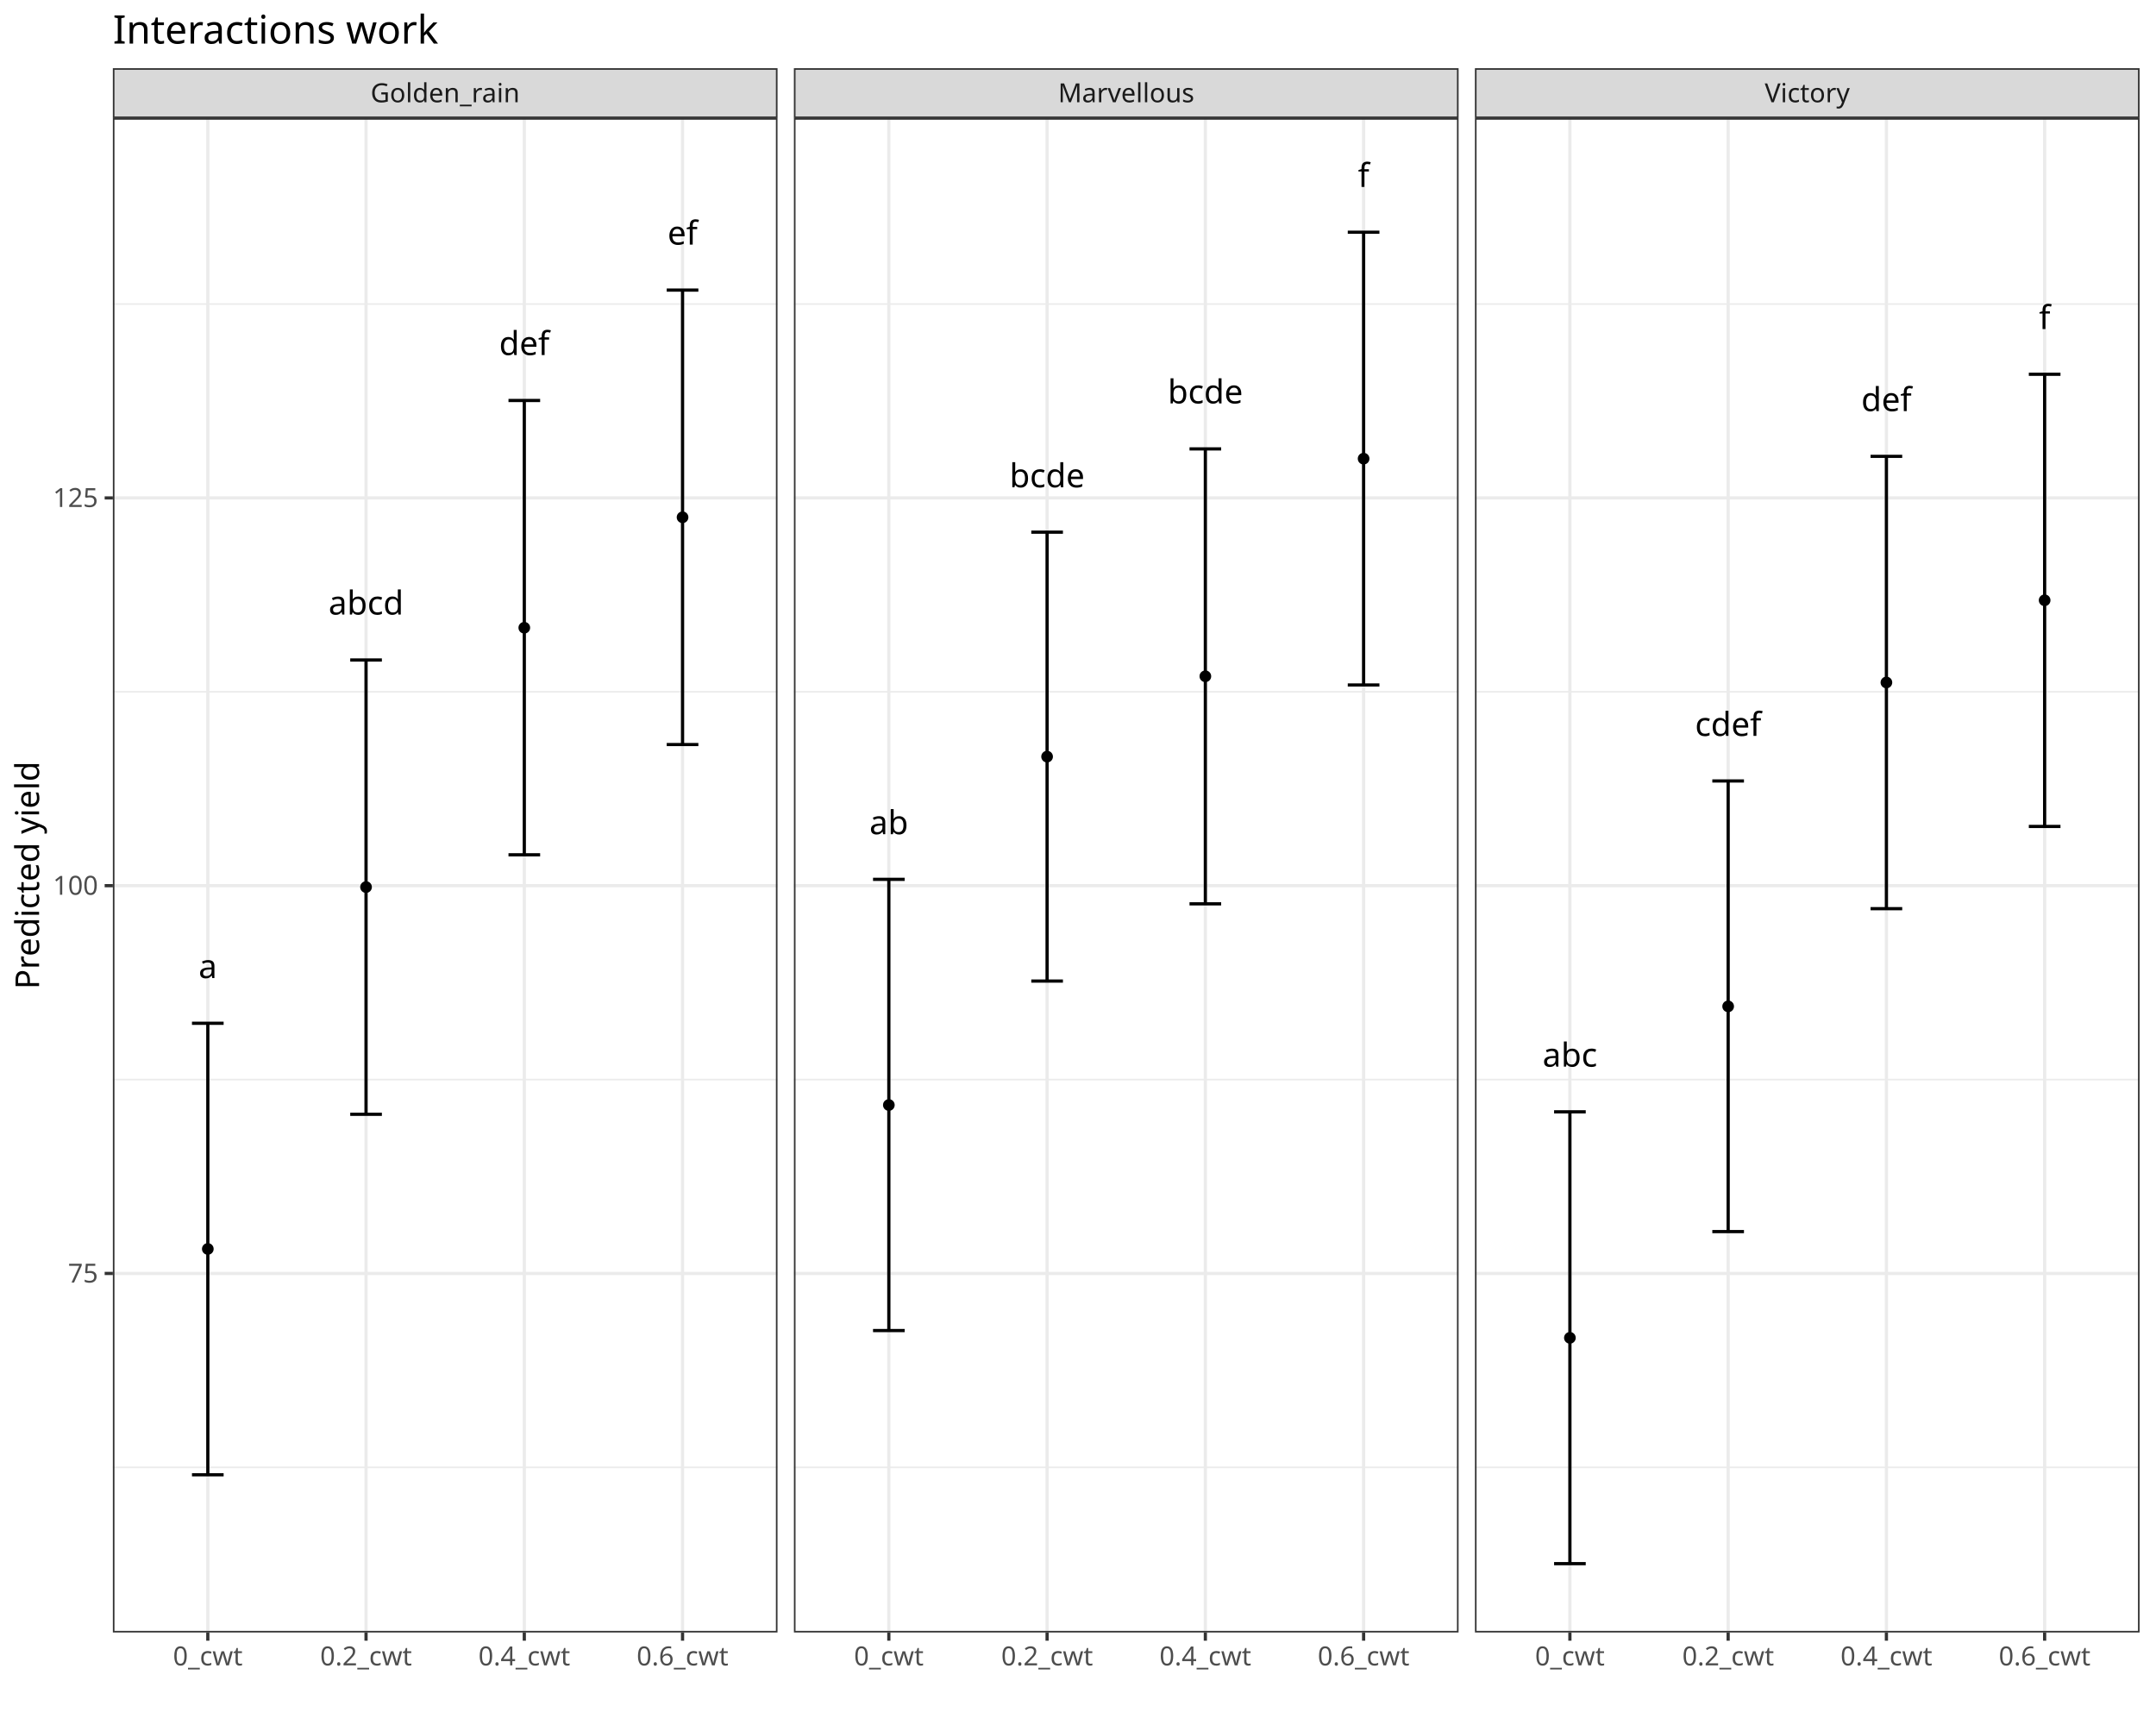
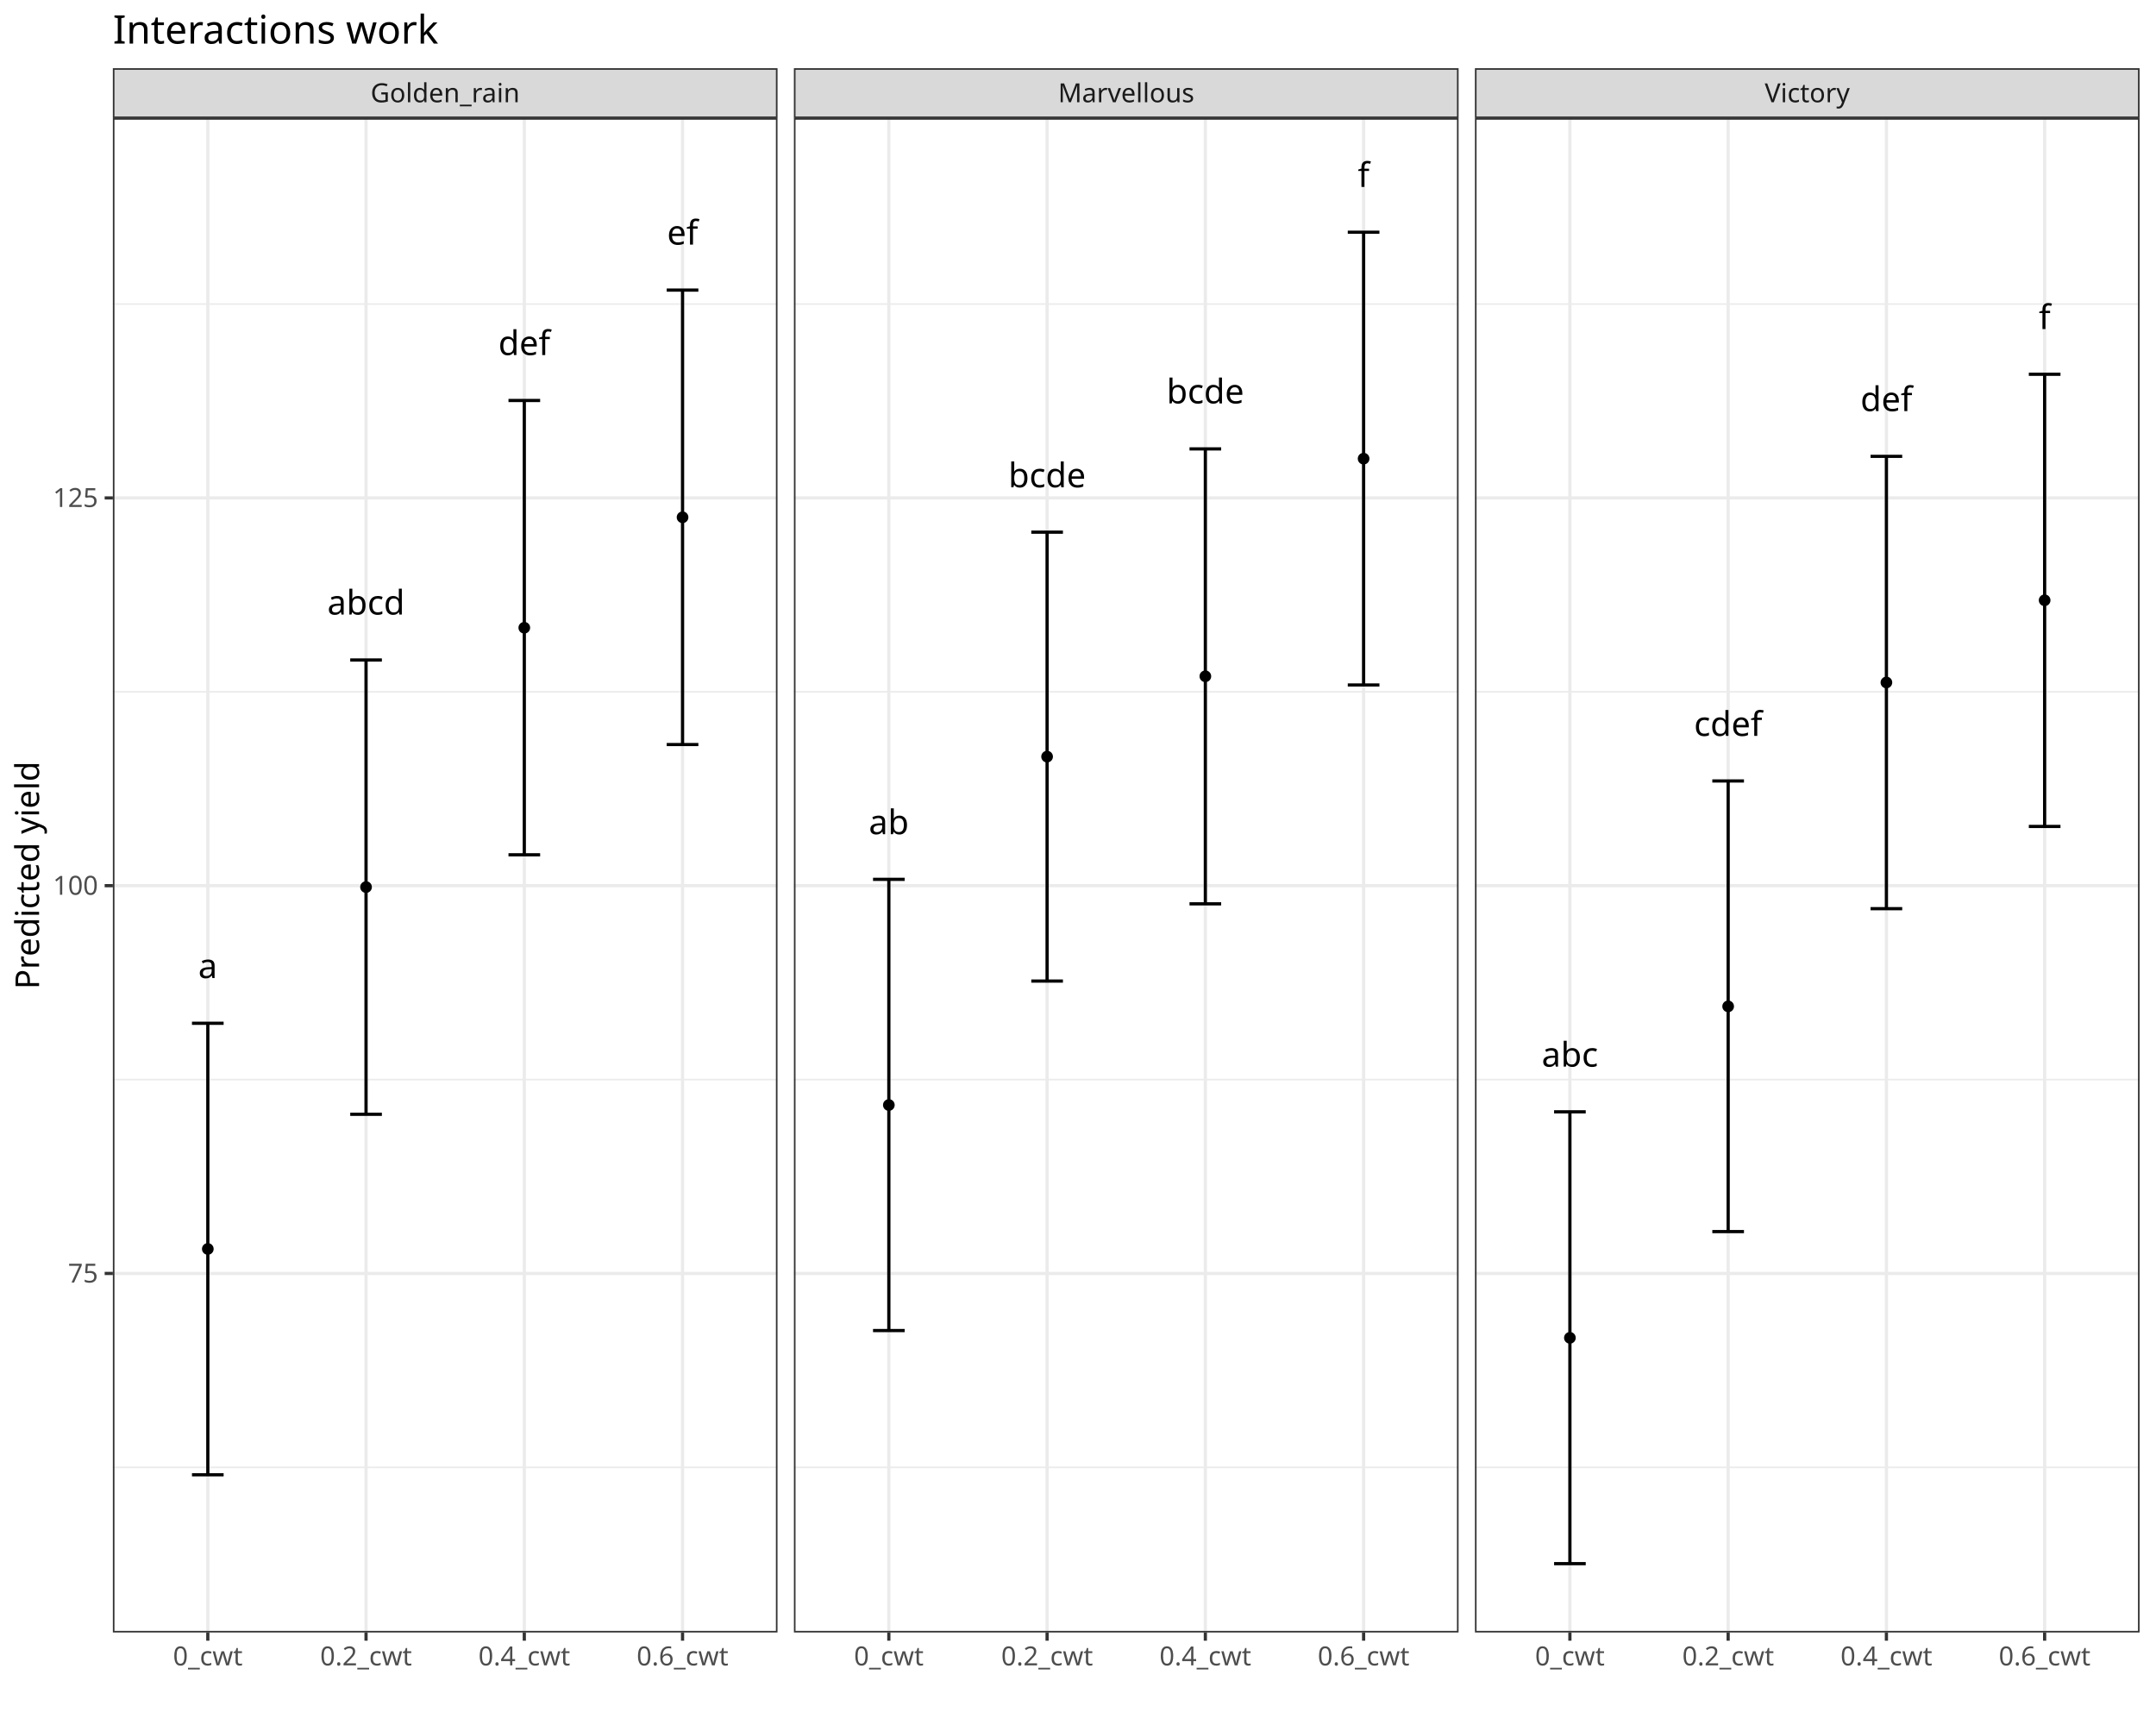
<svg xmlns="http://www.w3.org/2000/svg" class="svglite" data-engine-version="2.0" width="720.00pt" height="576.00pt" viewBox="0 0 720.00 576.00">
  <defs>
    <style type="text/css">
    .svglite line, .svglite polyline, .svglite polygon, .svglite path, .svglite rect, .svglite circle {
      fill: none;
      stroke: #000000;
      stroke-linecap: round;
      stroke-linejoin: round;
      stroke-miterlimit: 10.00;
    }
  </style>
  </defs>
  <rect width="100%" height="100%" style="stroke: none; fill: #FFFFFF;" />
  <defs>
    <clipPath id="cpMC4wMHw3MjAuMDB8MC4wMHw1NzYuMDA=">
      <rect x="0.00" y="0.00" width="720.00" height="576.00" />
    </clipPath>
  </defs>
  <g clip-path="url(#cpMC4wMHw3MjAuMDB8MC4wMHw1NzYuMDA=)">
    <rect x="-0" y="0.00" width="720.00" height="576.00" style="stroke-width: 1.07; stroke: #FFFFFF; fill: #FFFFFF;" />
  </g>
  <defs>
    <clipPath id="cpMzcuNjl8MjU5LjY1fDM5LjQzfDU0NS4xMQ==">
      <rect x="37.69" y="39.43" width="221.96" height="505.68" />
    </clipPath>
  </defs>
  <g clip-path="url(#cpMzcuNjl8MjU5LjY1fDM5LjQzfDU0NS4xMQ==)">
    <rect x="37.69" y="39.43" width="221.96" height="505.68" style="stroke-width: 1.07; stroke: none; fill: #FFFFFF;" />
    <polyline points="37.69,489.96 259.65,489.96 " style="stroke-width: 0.53; stroke: #EBEBEB; stroke-linecap: butt;" />
    <polyline points="37.69,360.48 259.65,360.48 " style="stroke-width: 0.53; stroke: #EBEBEB; stroke-linecap: butt;" />
    <polyline points="37.69,231.00 259.65,231.00 " style="stroke-width: 0.53; stroke: #EBEBEB; stroke-linecap: butt;" />
    <polyline points="37.69,101.52 259.65,101.52 " style="stroke-width: 0.53; stroke: #EBEBEB; stroke-linecap: butt;" />
    <polyline points="37.69,425.22 259.65,425.22 " style="stroke-width: 1.07; stroke: #EBEBEB; stroke-linecap: butt;" />
    <polyline points="37.69,295.74 259.65,295.74 " style="stroke-width: 1.07; stroke: #EBEBEB; stroke-linecap: butt;" />
    <polyline points="37.69,166.26 259.65,166.26 " style="stroke-width: 1.07; stroke: #EBEBEB; stroke-linecap: butt;" />
    <polyline points="69.40,545.11 69.40,39.43 " style="stroke-width: 1.07; stroke: #EBEBEB; stroke-linecap: butt;" />
    <polyline points="122.24,545.11 122.24,39.43 " style="stroke-width: 1.07; stroke: #EBEBEB; stroke-linecap: butt;" />
    <polyline points="175.09,545.11 175.09,39.43 " style="stroke-width: 1.07; stroke: #EBEBEB; stroke-linecap: butt;" />
    <polyline points="227.94,545.11 227.94,39.43 " style="stroke-width: 1.07; stroke: #EBEBEB; stroke-linecap: butt;" />
    <polyline points="64.11,341.68 74.68,341.68 " style="stroke-width: 1.07; stroke-linecap: butt;" />
    <polyline points="69.40,341.68 69.40,492.45 " style="stroke-width: 1.07; stroke-linecap: butt;" />
    <polyline points="64.11,492.45 74.68,492.45 " style="stroke-width: 1.07; stroke-linecap: butt;" />
    <polyline points="116.96,220.38 127.53,220.38 " style="stroke-width: 1.07; stroke-linecap: butt;" />
    <polyline points="122.24,220.38 122.24,372.08 " style="stroke-width: 1.07; stroke-linecap: butt;" />
    <polyline points="116.96,372.08 127.53,372.08 " style="stroke-width: 1.07; stroke-linecap: butt;" />
    <polyline points="169.81,133.73 180.38,133.73 " style="stroke-width: 1.07; stroke-linecap: butt;" />
    <polyline points="175.09,133.73 175.09,285.43 " style="stroke-width: 1.07; stroke-linecap: butt;" />
    <polyline points="169.81,285.43 180.38,285.43 " style="stroke-width: 1.07; stroke-linecap: butt;" />
    <polyline points="222.65,96.86 233.22,96.86 " style="stroke-width: 1.07; stroke-linecap: butt;" />
    <polyline points="227.94,96.86 227.94,248.61 " style="stroke-width: 1.07; stroke-linecap: butt;" />
    <polyline points="222.65,248.61 233.22,248.61 " style="stroke-width: 1.07; stroke-linecap: butt;" />
-     <text x="69.40" y="326.60" text-anchor="middle" style="font-size: 11.04px; font-family: sans;" textLength="6.14px" lengthAdjust="spacingAndGlyphs">a</text>
-     <text x="122.24" y="205.21" text-anchor="middle" style="font-size: 11.04px; font-family: sans;" textLength="23.95px" lengthAdjust="spacingAndGlyphs">abcd</text>
-     <text x="175.09" y="118.56" text-anchor="middle" style="font-size: 11.04px; font-family: sans;" textLength="15.35px" lengthAdjust="spacingAndGlyphs">def</text>
-     <text x="227.94" y="81.68" text-anchor="middle" style="font-size: 11.04px; font-family: sans;" textLength="9.21px" lengthAdjust="spacingAndGlyphs">ef</text>
+     <text x="69.40" y="326.60" text-anchor="middle" style="font-size: 11.38px; font-family: sans;" textLength="6.33px" lengthAdjust="spacingAndGlyphs">a</text>
+     <text x="122.24" y="205.21" text-anchor="middle" style="font-size: 11.38px; font-family: sans;" textLength="24.69px" lengthAdjust="spacingAndGlyphs">abcd</text>
+     <text x="175.09" y="118.56" text-anchor="middle" style="font-size: 11.38px; font-family: sans;" textLength="15.82px" lengthAdjust="spacingAndGlyphs">def</text>
+     <text x="227.94" y="81.68" text-anchor="middle" style="font-size: 11.38px; font-family: sans;" textLength="9.49px" lengthAdjust="spacingAndGlyphs">ef</text>
    <circle cx="69.40" cy="417.04" r="1.95" style="stroke-width: 0.71; stroke: none; fill: #000000;" />
    <circle cx="122.24" cy="296.21" r="1.95" style="stroke-width: 0.71; stroke: none; fill: #000000;" />
    <circle cx="175.09" cy="209.61" r="1.95" style="stroke-width: 0.71; stroke: none; fill: #000000;" />
    <circle cx="227.94" cy="172.73" r="1.95" style="stroke-width: 0.71; stroke: none; fill: #000000;" />
    <rect x="37.69" y="39.43" width="221.96" height="505.68" style="stroke-width: 1.07; stroke: #333333;" />
  </g>
  <g clip-path="url(#cpMC4wMHw3MjAuMDB8MC4wMHw1NzYuMDA=)">
</g>
  <defs>
    <clipPath id="cpMjY1LjEzfDQ4Ny4wOHwzOS40M3w1NDUuMTE=">
      <rect x="265.13" y="39.43" width="221.96" height="505.68" />
    </clipPath>
  </defs>
  <g clip-path="url(#cpMjY1LjEzfDQ4Ny4wOHwzOS40M3w1NDUuMTE=)">
    <rect x="265.13" y="39.43" width="221.96" height="505.68" style="stroke-width: 1.07; stroke: none; fill: #FFFFFF;" />
    <polyline points="265.13,489.96 487.08,489.96 " style="stroke-width: 0.53; stroke: #EBEBEB; stroke-linecap: butt;" />
    <polyline points="265.13,360.48 487.08,360.48 " style="stroke-width: 0.53; stroke: #EBEBEB; stroke-linecap: butt;" />
    <polyline points="265.13,231.00 487.08,231.00 " style="stroke-width: 0.53; stroke: #EBEBEB; stroke-linecap: butt;" />
    <polyline points="265.13,101.52 487.08,101.52 " style="stroke-width: 0.53; stroke: #EBEBEB; stroke-linecap: butt;" />
    <polyline points="265.13,425.22 487.08,425.22 " style="stroke-width: 1.07; stroke: #EBEBEB; stroke-linecap: butt;" />
    <polyline points="265.13,295.74 487.08,295.74 " style="stroke-width: 1.07; stroke: #EBEBEB; stroke-linecap: butt;" />
    <polyline points="265.13,166.26 487.08,166.26 " style="stroke-width: 1.07; stroke: #EBEBEB; stroke-linecap: butt;" />
    <polyline points="296.83,545.11 296.83,39.43 " style="stroke-width: 1.07; stroke: #EBEBEB; stroke-linecap: butt;" />
    <polyline points="349.68,545.11 349.68,39.43 " style="stroke-width: 1.07; stroke: #EBEBEB; stroke-linecap: butt;" />
    <polyline points="402.53,545.11 402.53,39.43 " style="stroke-width: 1.07; stroke: #EBEBEB; stroke-linecap: butt;" />
    <polyline points="455.38,545.11 455.38,39.43 " style="stroke-width: 1.07; stroke: #EBEBEB; stroke-linecap: butt;" />
    <polyline points="291.55,293.62 302.12,293.62 " style="stroke-width: 1.07; stroke-linecap: butt;" />
    <polyline points="296.83,293.62 296.83,444.28 " style="stroke-width: 1.07; stroke-linecap: butt;" />
    <polyline points="291.55,444.28 302.12,444.28 " style="stroke-width: 1.07; stroke-linecap: butt;" />
    <polyline points="344.40,177.70 354.97,177.70 " style="stroke-width: 1.07; stroke-linecap: butt;" />
    <polyline points="349.68,177.70 349.68,327.59 " style="stroke-width: 1.07; stroke-linecap: butt;" />
    <polyline points="344.40,327.59 354.97,327.59 " style="stroke-width: 1.07; stroke-linecap: butt;" />
    <polyline points="397.24,149.89 407.81,149.89 " style="stroke-width: 1.07; stroke-linecap: butt;" />
    <polyline points="402.53,149.89 402.53,301.80 " style="stroke-width: 1.07; stroke-linecap: butt;" />
    <polyline points="397.24,301.80 407.81,301.80 " style="stroke-width: 1.07; stroke-linecap: butt;" />
    <polyline points="450.09,77.54 460.66,77.54 " style="stroke-width: 1.07; stroke-linecap: butt;" />
    <polyline points="455.38,77.54 455.38,228.72 " style="stroke-width: 1.07; stroke-linecap: butt;" />
    <polyline points="450.09,228.72 460.66,228.72 " style="stroke-width: 1.07; stroke-linecap: butt;" />
-     <text x="296.83" y="278.55" text-anchor="middle" style="font-size: 11.04px; font-family: sans;" textLength="12.28px" lengthAdjust="spacingAndGlyphs">ab</text>
-     <text x="349.68" y="162.72" text-anchor="middle" style="font-size: 11.04px; font-family: sans;" textLength="23.95px" lengthAdjust="spacingAndGlyphs">bcde</text>
-     <text x="402.53" y="134.70" text-anchor="middle" style="font-size: 11.04px; font-family: sans;" textLength="23.95px" lengthAdjust="spacingAndGlyphs">bcde</text>
-     <text x="455.38" y="62.42" text-anchor="middle" style="font-size: 11.04px; font-family: sans;" textLength="3.07px" lengthAdjust="spacingAndGlyphs">f</text>
+     <text x="296.83" y="278.55" text-anchor="middle" style="font-size: 11.38px; font-family: sans;" textLength="12.66px" lengthAdjust="spacingAndGlyphs">ab</text>
+     <text x="349.68" y="162.72" text-anchor="middle" style="font-size: 11.38px; font-family: sans;" textLength="24.69px" lengthAdjust="spacingAndGlyphs">bcde</text>
+     <text x="402.53" y="134.70" text-anchor="middle" style="font-size: 11.38px; font-family: sans;" textLength="24.69px" lengthAdjust="spacingAndGlyphs">bcde</text>
+     <text x="455.38" y="62.42" text-anchor="middle" style="font-size: 11.38px; font-family: sans;" textLength="3.16px" lengthAdjust="spacingAndGlyphs">f</text>
    <circle cx="296.83" cy="368.98" r="1.95" style="stroke-width: 0.71; stroke: none; fill: #000000;" />
    <circle cx="349.68" cy="252.65" r="1.95" style="stroke-width: 0.71; stroke: none; fill: #000000;" />
    <circle cx="402.53" cy="225.82" r="1.95" style="stroke-width: 0.71; stroke: none; fill: #000000;" />
    <circle cx="455.38" cy="153.15" r="1.95" style="stroke-width: 0.71; stroke: none; fill: #000000;" />
    <rect x="265.13" y="39.43" width="221.96" height="505.68" style="stroke-width: 1.07; stroke: #333333;" />
  </g>
  <g clip-path="url(#cpMC4wMHw3MjAuMDB8MC4wMHw1NzYuMDA=)">
</g>
  <defs>
    <clipPath id="cpNDkyLjU2fDcxNC41MnwzOS40M3w1NDUuMTE=">
      <rect x="492.56" y="39.43" width="221.96" height="505.68" />
    </clipPath>
  </defs>
  <g clip-path="url(#cpNDkyLjU2fDcxNC41MnwzOS40M3w1NDUuMTE=)">
    <rect x="492.56" y="39.43" width="221.96" height="505.68" style="stroke-width: 1.07; stroke: none; fill: #FFFFFF;" />
    <polyline points="492.56,489.96 714.52,489.96 " style="stroke-width: 0.53; stroke: #EBEBEB; stroke-linecap: butt;" />
    <polyline points="492.56,360.48 714.52,360.48 " style="stroke-width: 0.53; stroke: #EBEBEB; stroke-linecap: butt;" />
    <polyline points="492.56,231.00 714.52,231.00 " style="stroke-width: 0.53; stroke: #EBEBEB; stroke-linecap: butt;" />
    <polyline points="492.56,101.52 714.52,101.52 " style="stroke-width: 0.53; stroke: #EBEBEB; stroke-linecap: butt;" />
    <polyline points="492.56,425.22 714.52,425.22 " style="stroke-width: 1.07; stroke: #EBEBEB; stroke-linecap: butt;" />
    <polyline points="492.56,295.74 714.52,295.74 " style="stroke-width: 1.07; stroke: #EBEBEB; stroke-linecap: butt;" />
    <polyline points="492.56,166.26 714.52,166.26 " style="stroke-width: 1.07; stroke: #EBEBEB; stroke-linecap: butt;" />
    <polyline points="524.27,545.11 524.27,39.43 " style="stroke-width: 1.07; stroke: #EBEBEB; stroke-linecap: butt;" />
    <polyline points="577.12,545.11 577.12,39.43 " style="stroke-width: 1.07; stroke: #EBEBEB; stroke-linecap: butt;" />
    <polyline points="629.97,545.11 629.97,39.43 " style="stroke-width: 1.07; stroke: #EBEBEB; stroke-linecap: butt;" />
    <polyline points="682.81,545.11 682.81,39.43 " style="stroke-width: 1.07; stroke: #EBEBEB; stroke-linecap: butt;" />
    <polyline points="518.99,371.25 529.56,371.25 " style="stroke-width: 1.07; stroke-linecap: butt;" />
    <polyline points="524.27,371.25 524.27,522.13 " style="stroke-width: 1.07; stroke-linecap: butt;" />
    <polyline points="518.99,522.13 529.56,522.13 " style="stroke-width: 1.07; stroke-linecap: butt;" />
    <polyline points="571.83,260.78 582.40,260.78 " style="stroke-width: 1.07; stroke-linecap: butt;" />
    <polyline points="577.12,260.78 577.12,411.24 " style="stroke-width: 1.07; stroke-linecap: butt;" />
    <polyline points="571.83,411.24 582.40,411.24 " style="stroke-width: 1.07; stroke-linecap: butt;" />
    <polyline points="624.68,152.38 635.25,152.38 " style="stroke-width: 1.07; stroke-linecap: butt;" />
    <polyline points="629.97,152.38 629.97,303.41 " style="stroke-width: 1.07; stroke-linecap: butt;" />
    <polyline points="624.68,303.41 635.25,303.41 " style="stroke-width: 1.07; stroke-linecap: butt;" />
    <polyline points="677.53,124.98 688.10,124.98 " style="stroke-width: 1.07; stroke-linecap: butt;" />
    <polyline points="682.81,124.98 682.81,275.96 " style="stroke-width: 1.07; stroke-linecap: butt;" />
    <polyline points="677.53,275.96 688.10,275.96 " style="stroke-width: 1.07; stroke-linecap: butt;" />
-     <text x="524.27" y="356.17" text-anchor="middle" style="font-size: 11.04px; font-family: sans;" textLength="17.80px" lengthAdjust="spacingAndGlyphs">abc</text>
-     <text x="577.12" y="245.73" text-anchor="middle" style="font-size: 11.04px; font-family: sans;" textLength="20.87px" lengthAdjust="spacingAndGlyphs">cdef</text>
-     <text x="629.97" y="137.28" text-anchor="middle" style="font-size: 11.04px; font-family: sans;" textLength="15.35px" lengthAdjust="spacingAndGlyphs">def</text>
-     <text x="682.81" y="109.88" text-anchor="middle" style="font-size: 11.04px; font-family: sans;" textLength="3.07px" lengthAdjust="spacingAndGlyphs">f</text>
+     <text x="524.27" y="356.17" text-anchor="middle" style="font-size: 11.38px; font-family: sans;" textLength="18.36px" lengthAdjust="spacingAndGlyphs">abc</text>
+     <text x="577.12" y="245.73" text-anchor="middle" style="font-size: 11.38px; font-family: sans;" textLength="21.52px" lengthAdjust="spacingAndGlyphs">cdef</text>
+     <text x="629.97" y="137.28" text-anchor="middle" style="font-size: 11.38px; font-family: sans;" textLength="15.82px" lengthAdjust="spacingAndGlyphs">def</text>
+     <text x="682.81" y="109.88" text-anchor="middle" style="font-size: 11.38px; font-family: sans;" textLength="3.16px" lengthAdjust="spacingAndGlyphs">f</text>
    <circle cx="524.27" cy="446.72" r="1.95" style="stroke-width: 0.71; stroke: none; fill: #000000;" />
    <circle cx="577.12" cy="336.04" r="1.95" style="stroke-width: 0.71; stroke: none; fill: #000000;" />
    <circle cx="629.97" cy="227.89" r="1.95" style="stroke-width: 0.71; stroke: none; fill: #000000;" />
    <circle cx="682.81" cy="200.44" r="1.95" style="stroke-width: 0.71; stroke: none; fill: #000000;" />
    <rect x="492.56" y="39.43" width="221.96" height="505.68" style="stroke-width: 1.07; stroke: #333333;" />
  </g>
  <g clip-path="url(#cpMC4wMHw3MjAuMDB8MC4wMHw1NzYuMDA=)">
</g>
  <defs>
    <clipPath id="cpMzcuNjl8MjU5LjY1fDIyLjc4fDM5LjQz">
      <rect x="37.69" y="22.78" width="221.96" height="16.65" />
    </clipPath>
  </defs>
  <g clip-path="url(#cpMzcuNjl8MjU5LjY1fDIyLjc4fDM5LjQz)">
    <rect x="37.69" y="22.78" width="221.96" height="16.65" style="stroke-width: 1.07; stroke: #333333; fill: #D9D9D9;" />
    <text x="148.67" y="34.14" text-anchor="middle" style="font-size: 8.80px; fill: #1A1A1A; font-family: sans;" textLength="47.95px" lengthAdjust="spacingAndGlyphs">Golden_rain</text>
  </g>
  <g clip-path="url(#cpMC4wMHw3MjAuMDB8MC4wMHw1NzYuMDA=)">
</g>
  <defs>
    <clipPath id="cpMjY1LjEzfDQ4Ny4wOHwyMi43OHwzOS40Mw==">
      <rect x="265.13" y="22.78" width="221.96" height="16.65" />
    </clipPath>
  </defs>
  <g clip-path="url(#cpMjY1LjEzfDQ4Ny4wOHwyMi43OHwzOS40Mw==)">
    <rect x="265.13" y="22.78" width="221.96" height="16.65" style="stroke-width: 1.07; stroke: #333333; fill: #D9D9D9;" />
    <text x="376.10" y="34.14" text-anchor="middle" style="font-size: 8.80px; fill: #1A1A1A; font-family: sans;" textLength="42.56px" lengthAdjust="spacingAndGlyphs">Marvellous</text>
  </g>
  <g clip-path="url(#cpMC4wMHw3MjAuMDB8MC4wMHw1NzYuMDA=)">
</g>
  <defs>
    <clipPath id="cpNDkyLjU2fDcxNC41MnwyMi43OHwzOS40Mw==">
      <rect x="492.56" y="22.78" width="221.96" height="16.65" />
    </clipPath>
  </defs>
  <g clip-path="url(#cpNDkyLjU2fDcxNC41MnwyMi43OHwzOS40Mw==)">
    <rect x="492.56" y="22.78" width="221.96" height="16.65" style="stroke-width: 1.07; stroke: #333333; fill: #D9D9D9;" />
    <text x="603.54" y="34.14" text-anchor="middle" style="font-size: 8.80px; fill: #1A1A1A; font-family: sans;" textLength="26.90px" lengthAdjust="spacingAndGlyphs">Victory</text>
  </g>
  <g clip-path="url(#cpMC4wMHw3MjAuMDB8MC4wMHw1NzYuMDA=)">
    <polyline points="69.40,547.85 69.40,545.11 " style="stroke-width: 1.07; stroke: #333333; stroke-linecap: butt;" />
    <polyline points="122.24,547.85 122.24,545.11 " style="stroke-width: 1.07; stroke: #333333; stroke-linecap: butt;" />
    <polyline points="175.09,547.85 175.09,545.11 " style="stroke-width: 1.07; stroke: #333333; stroke-linecap: butt;" />
    <polyline points="227.94,547.85 227.94,545.11 " style="stroke-width: 1.07; stroke: #333333; stroke-linecap: butt;" />
    <text x="69.40" y="556.10" text-anchor="middle" style="font-size: 8.80px; fill: #4D4D4D; font-family: sans;" textLength="22.99px" lengthAdjust="spacingAndGlyphs">0_cwt</text>
    <text x="122.24" y="556.10" text-anchor="middle" style="font-size: 8.80px; fill: #4D4D4D; font-family: sans;" textLength="30.33px" lengthAdjust="spacingAndGlyphs">0.2_cwt</text>
    <text x="175.09" y="556.10" text-anchor="middle" style="font-size: 8.80px; fill: #4D4D4D; font-family: sans;" textLength="30.33px" lengthAdjust="spacingAndGlyphs">0.4_cwt</text>
    <text x="227.94" y="556.10" text-anchor="middle" style="font-size: 8.80px; fill: #4D4D4D; font-family: sans;" textLength="30.33px" lengthAdjust="spacingAndGlyphs">0.6_cwt</text>
    <polyline points="296.83,547.85 296.83,545.11 " style="stroke-width: 1.07; stroke: #333333; stroke-linecap: butt;" />
    <polyline points="349.68,547.85 349.68,545.11 " style="stroke-width: 1.07; stroke: #333333; stroke-linecap: butt;" />
    <polyline points="402.53,547.85 402.53,545.11 " style="stroke-width: 1.07; stroke: #333333; stroke-linecap: butt;" />
    <polyline points="455.38,547.85 455.38,545.11 " style="stroke-width: 1.07; stroke: #333333; stroke-linecap: butt;" />
    <text x="296.83" y="556.10" text-anchor="middle" style="font-size: 8.80px; fill: #4D4D4D; font-family: sans;" textLength="22.99px" lengthAdjust="spacingAndGlyphs">0_cwt</text>
    <text x="349.68" y="556.10" text-anchor="middle" style="font-size: 8.80px; fill: #4D4D4D; font-family: sans;" textLength="30.33px" lengthAdjust="spacingAndGlyphs">0.2_cwt</text>
    <text x="402.53" y="556.10" text-anchor="middle" style="font-size: 8.80px; fill: #4D4D4D; font-family: sans;" textLength="30.33px" lengthAdjust="spacingAndGlyphs">0.4_cwt</text>
    <text x="455.38" y="556.10" text-anchor="middle" style="font-size: 8.80px; fill: #4D4D4D; font-family: sans;" textLength="30.33px" lengthAdjust="spacingAndGlyphs">0.6_cwt</text>
    <polyline points="524.27,547.85 524.27,545.11 " style="stroke-width: 1.07; stroke: #333333; stroke-linecap: butt;" />
    <polyline points="577.12,547.85 577.12,545.11 " style="stroke-width: 1.07; stroke: #333333; stroke-linecap: butt;" />
    <polyline points="629.97,547.85 629.97,545.11 " style="stroke-width: 1.07; stroke: #333333; stroke-linecap: butt;" />
    <polyline points="682.81,547.85 682.81,545.11 " style="stroke-width: 1.07; stroke: #333333; stroke-linecap: butt;" />
    <text x="524.27" y="556.10" text-anchor="middle" style="font-size: 8.80px; fill: #4D4D4D; font-family: sans;" textLength="22.99px" lengthAdjust="spacingAndGlyphs">0_cwt</text>
    <text x="577.12" y="556.10" text-anchor="middle" style="font-size: 8.80px; fill: #4D4D4D; font-family: sans;" textLength="30.33px" lengthAdjust="spacingAndGlyphs">0.2_cwt</text>
    <text x="629.97" y="556.10" text-anchor="middle" style="font-size: 8.80px; fill: #4D4D4D; font-family: sans;" textLength="30.33px" lengthAdjust="spacingAndGlyphs">0.4_cwt</text>
    <text x="682.81" y="556.10" text-anchor="middle" style="font-size: 8.80px; fill: #4D4D4D; font-family: sans;" textLength="30.33px" lengthAdjust="spacingAndGlyphs">0.6_cwt</text>
    <text x="32.76" y="428.25" text-anchor="end" style="font-size: 8.80px; fill: #4D4D4D; font-family: sans;" textLength="9.79px" lengthAdjust="spacingAndGlyphs">75</text>
    <text x="32.76" y="298.77" text-anchor="end" style="font-size: 8.80px; fill: #4D4D4D; font-family: sans;" textLength="14.68px" lengthAdjust="spacingAndGlyphs">100</text>
    <text x="32.76" y="169.29" text-anchor="end" style="font-size: 8.80px; fill: #4D4D4D; font-family: sans;" textLength="14.68px" lengthAdjust="spacingAndGlyphs">125</text>
    <polyline points="34.95,425.22 37.69,425.22 " style="stroke-width: 1.07; stroke: #333333; stroke-linecap: butt;" />
    <polyline points="34.95,295.74 37.69,295.74 " style="stroke-width: 1.07; stroke: #333333; stroke-linecap: butt;" />
    <polyline points="34.95,166.26 37.69,166.26 " style="stroke-width: 1.07; stroke: #333333; stroke-linecap: butt;" />
    <text transform="translate(13.05,292.27) rotate(-90)" text-anchor="middle" style="font-size: 11.00px; font-family: sans;" textLength="72.16px" lengthAdjust="spacingAndGlyphs">Predicted yield</text>
    <text x="37.69" y="14.56" style="font-size: 13.20px; font-family: sans;" textLength="99.79px" lengthAdjust="spacingAndGlyphs">Interactions work</text>
  </g>
</svg>
